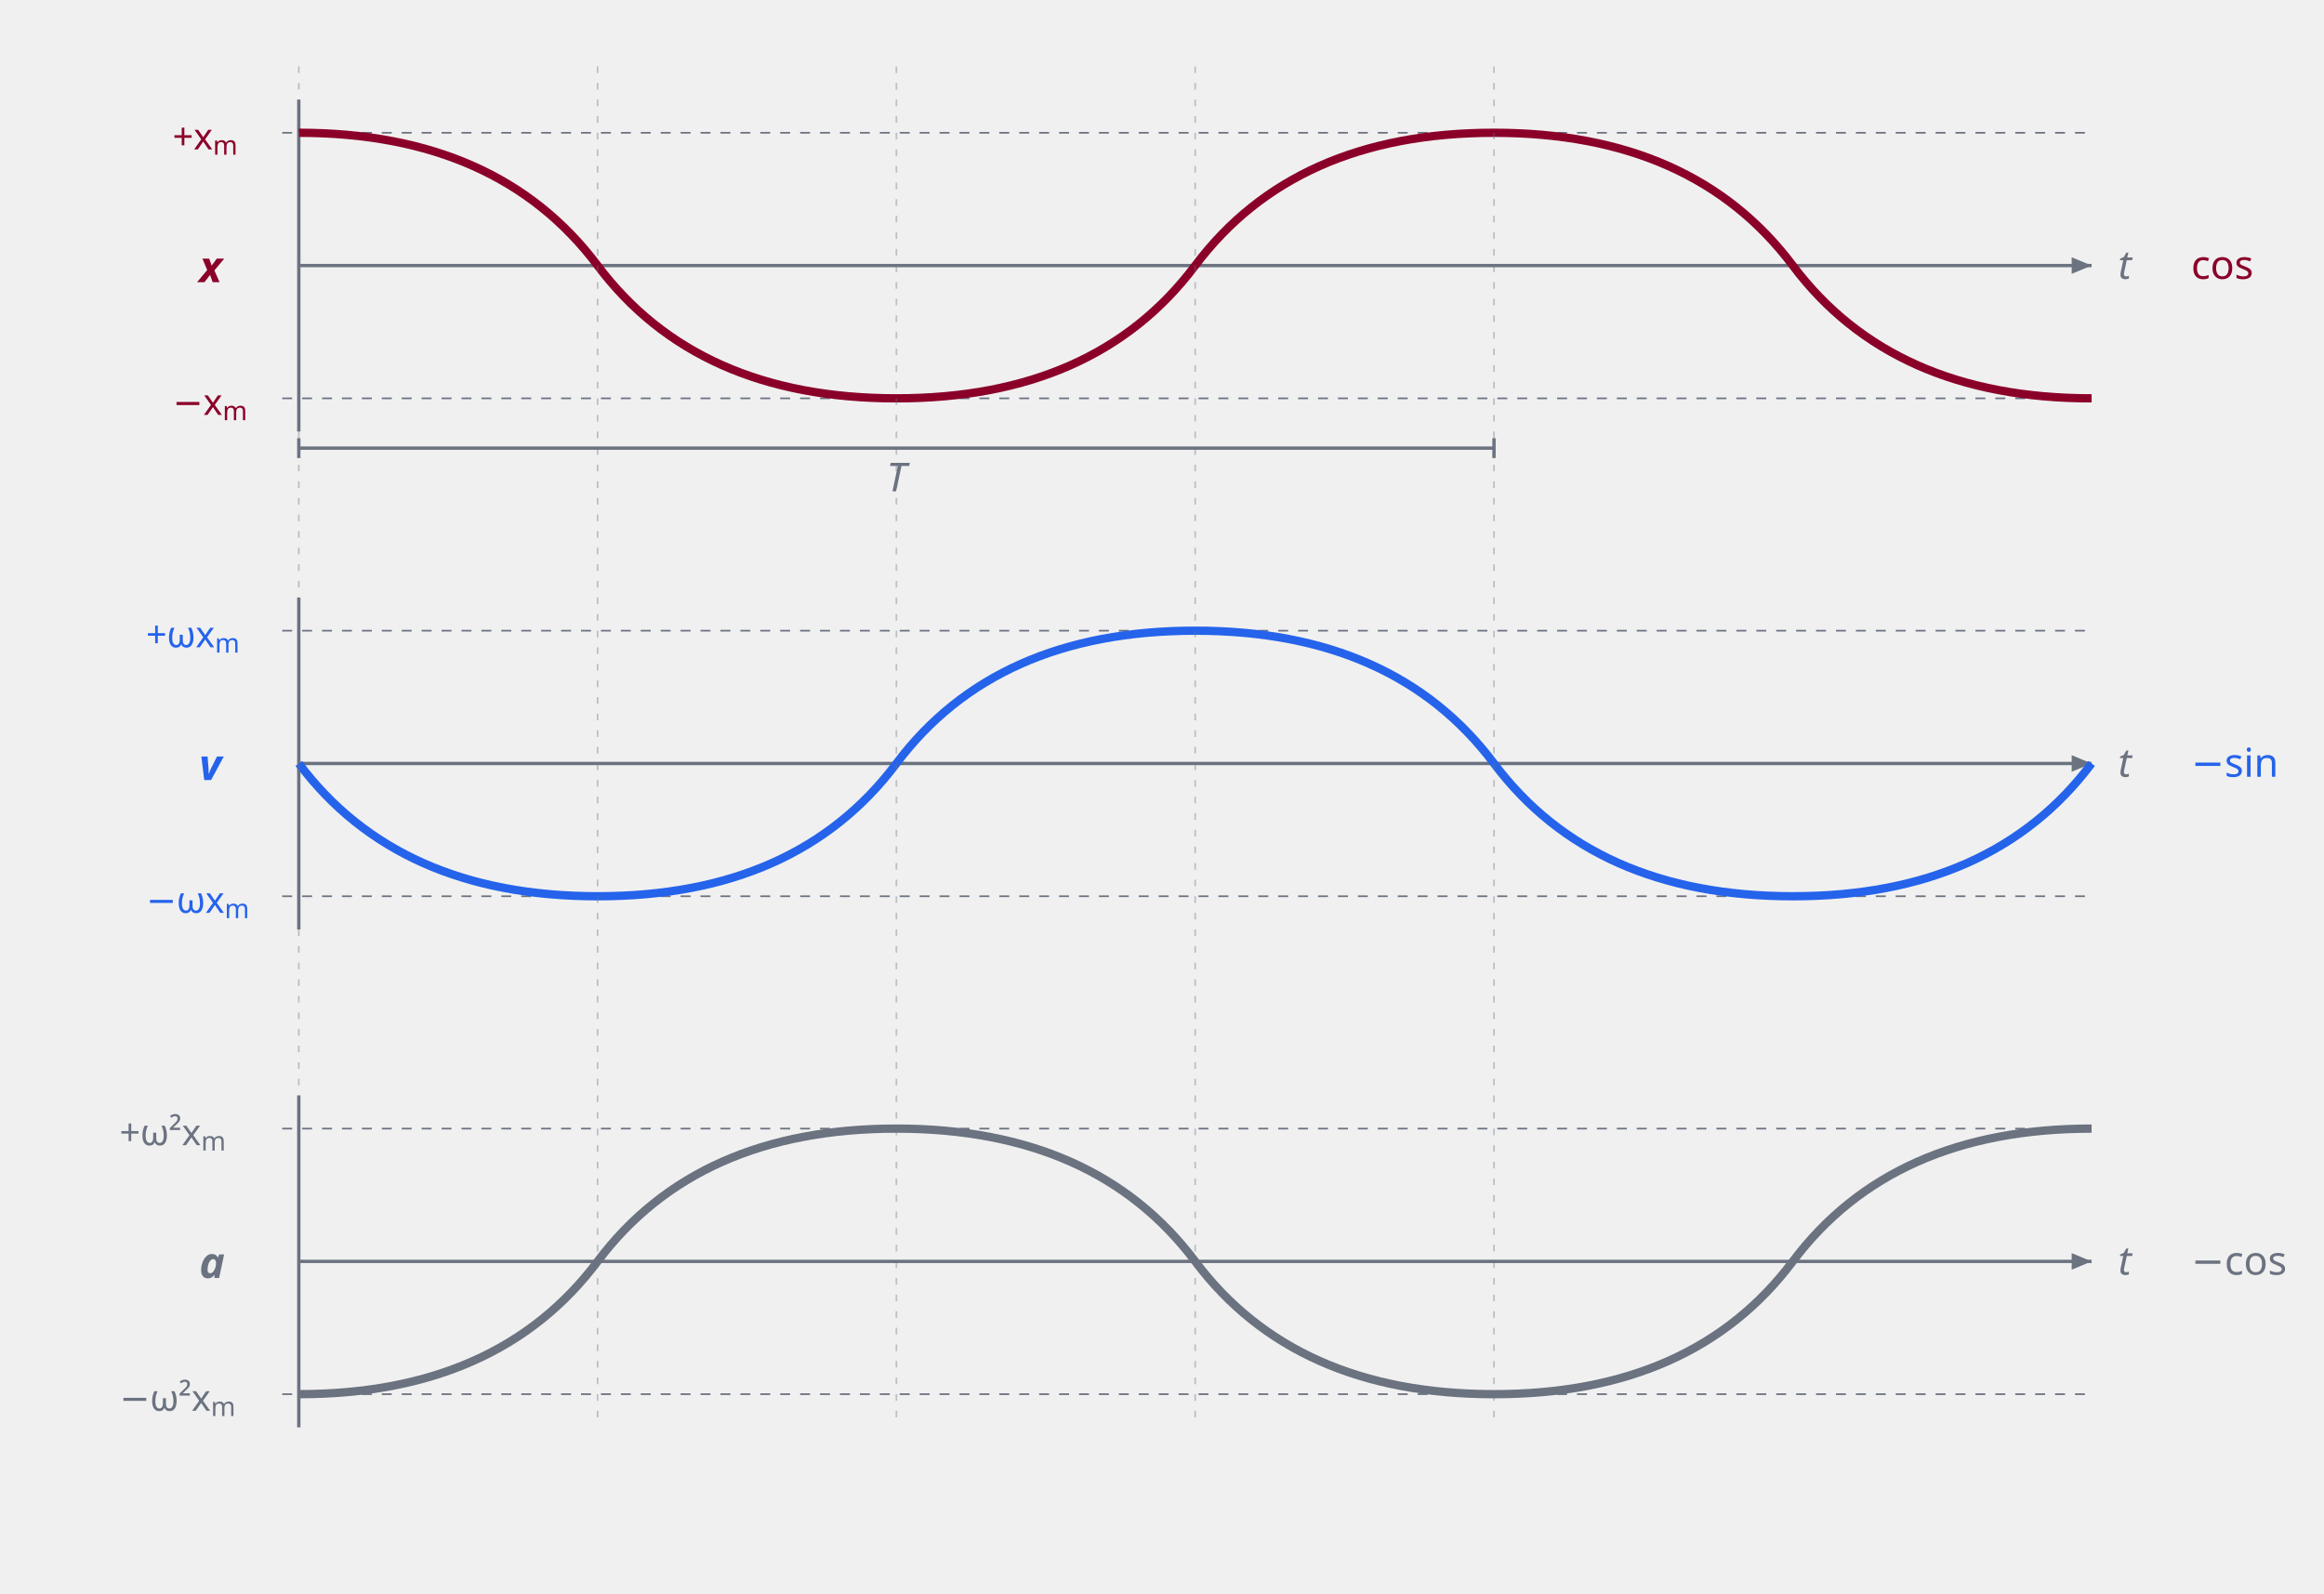
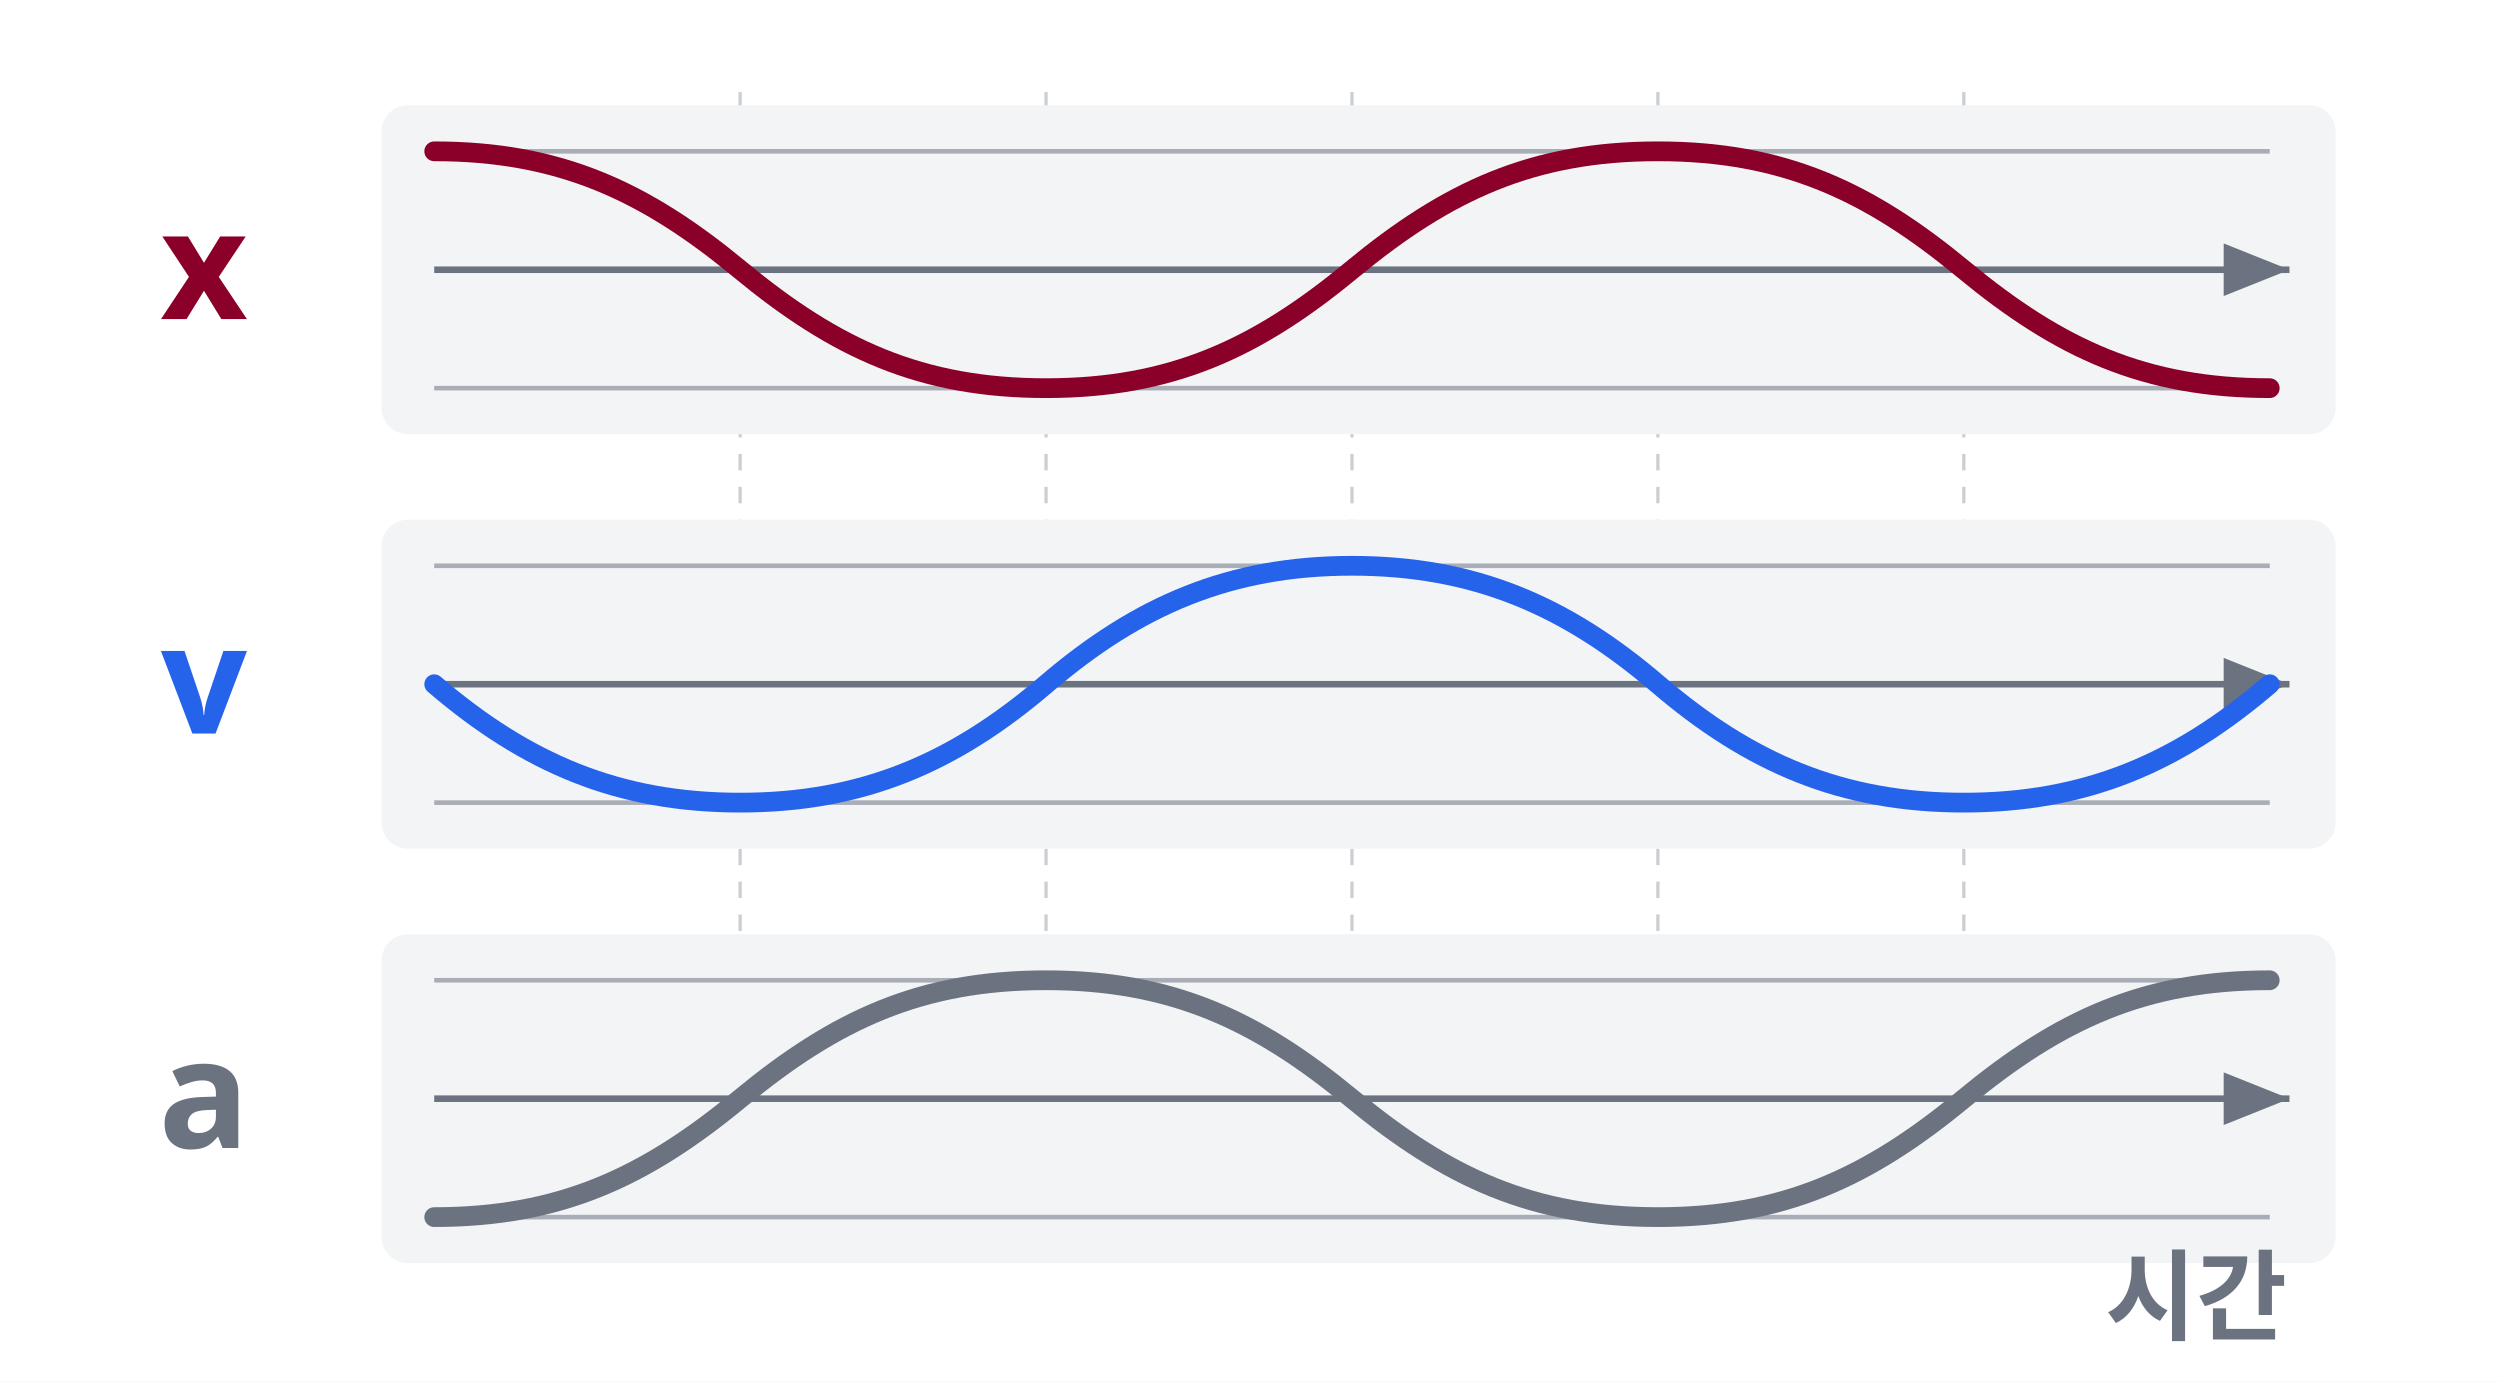
- <svg xmlns="http://www.w3.org/2000/svg" viewBox="0 0 700 480" font-family="sans-serif">
+ <svg xmlns="http://www.w3.org/2000/svg" viewBox="0 0 760 420" font-family="sans-serif">
  <defs>
-     <marker id="axArrow" markerWidth="6" markerHeight="5" refX="6" refY="2.5" orient="auto">
-       <path d="M0,0 L6,2.5 L0,5 Z" fill="#6B7280" />
+     <marker id="axisArrowXva" markerWidth="10" markerHeight="8" refX="10" refY="4" orient="auto">
+       <path d="M0,0 L10,4 L0,8 Z" fill="#6B7280" />
    </marker>
  </defs>
-   <g transform="translate(30,20)">
-     <line x1="60" y1="60" x2="600" y2="60" stroke="#6B7280" stroke-width="1" marker-end="url(#axArrow)" />
-     <line x1="60" y1="10" x2="60" y2="110" stroke="#6B7280" stroke-width="1" />
-     <text x="608" y="64" font-size="12" fill="#6B7280" font-style="italic">t</text>
-     <text x="30" y="65" font-size="13" fill="#8B0029" font-weight="bold" font-style="italic">x</text>
-     <text x="22" y="25" font-size="11" fill="#8B0029">+x<tspan baseline-shift="sub" font-size="8">m</tspan>
-     </text>
-     <text x="22" y="105" font-size="11" fill="#8B0029">−x<tspan baseline-shift="sub" font-size="8">m</tspan>
-     </text>
-     <line x1="55" y1="20" x2="600" y2="20" stroke="#6B7280" stroke-width="0.5" stroke-dasharray="3 3" />
-     <line x1="55" y1="100" x2="600" y2="100" stroke="#6B7280" stroke-width="0.5" stroke-dasharray="3 3" />
-     <path d="M60,20 Q120,20 150,60 Q180,100 240,100 Q300,100 330,60 Q360,20 420,20 Q480,20 510,60 Q540,100 600,100" fill="none" stroke="#8B0029" stroke-width="2.5" />
-     <line x1="60" y1="115" x2="420" y2="115" stroke="#6B7280" stroke-width="1" />
-     <line x1="60" y1="112" x2="60" y2="118" stroke="#6B7280" stroke-width="1" />
-     <line x1="420" y1="112" x2="420" y2="118" stroke="#6B7280" stroke-width="1" />
-     <text x="240" y="128" font-size="12" fill="#6B7280" text-anchor="middle" font-style="italic">T</text>
-     <text x="630" y="64" font-size="12" fill="#8B0029">cos</text>
+   <rect x="0" y="0" width="760" height="420" fill="#ffffff" />
+   <g stroke="#6B7280" stroke-width="1" stroke-dasharray="5 5" opacity="0.35">
+     <line x1="225" y1="28" x2="225" y2="342" />
+     <line x1="318" y1="28" x2="318" y2="342" />
+     <line x1="411" y1="28" x2="411" y2="342" />
+     <line x1="504" y1="28" x2="504" y2="342" />
+     <line x1="597" y1="28" x2="597" y2="342" />
  </g>
-   <g transform="translate(30,170)">
-     <line x1="60" y1="60" x2="600" y2="60" stroke="#6B7280" stroke-width="1" marker-end="url(#axArrow)" />
-     <line x1="60" y1="10" x2="60" y2="110" stroke="#6B7280" stroke-width="1" />
-     <text x="608" y="64" font-size="12" fill="#6B7280" font-style="italic">t</text>
-     <text x="30" y="65" font-size="13" fill="#2563EB" font-weight="bold" font-style="italic">v</text>
-     <text x="14" y="25" font-size="11" fill="#2563EB">+ωx<tspan baseline-shift="sub" font-size="8">m</tspan>
-     </text>
-     <text x="14" y="105" font-size="11" fill="#2563EB">−ωx<tspan baseline-shift="sub" font-size="8">m</tspan>
-     </text>
-     <line x1="55" y1="20" x2="600" y2="20" stroke="#6B7280" stroke-width="0.5" stroke-dasharray="3 3" />
-     <line x1="55" y1="100" x2="600" y2="100" stroke="#6B7280" stroke-width="0.5" stroke-dasharray="3 3" />
-     <path d="M60,60 Q90,100 150,100 Q210,100 240,60 Q270,20 330,20 Q390,20 420,60 Q450,100 510,100 Q570,100 600,60" fill="none" stroke="#2563EB" stroke-width="2.5" />
-     <text x="630" y="64" font-size="12" fill="#2563EB">−sin</text>
+   <g>
+     <rect x="116" y="32" width="594" height="100" rx="8" fill="#F3F4F6" />
+     <rect x="116" y="158" width="594" height="100" rx="8" fill="#F3F4F6" />
+     <rect x="116" y="284" width="594" height="100" rx="8" fill="#F3F4F6" />
  </g>
-   <g transform="translate(30,320)">
-     <line x1="60" y1="60" x2="600" y2="60" stroke="#6B7280" stroke-width="1" marker-end="url(#axArrow)" />
-     <line x1="60" y1="10" x2="60" y2="110" stroke="#6B7280" stroke-width="1" />
-     <text x="608" y="64" font-size="12" fill="#6B7280" font-style="italic">t</text>
-     <text x="30" y="65" font-size="13" fill="#6B7280" font-weight="bold" font-style="italic">a</text>
-     <text x="6" y="25" font-size="11" fill="#6B7280">+ω²x<tspan baseline-shift="sub" font-size="8">m</tspan>
-     </text>
-     <text x="6" y="105" font-size="11" fill="#6B7280">−ω²x<tspan baseline-shift="sub" font-size="8">m</tspan>
-     </text>
-     <line x1="55" y1="20" x2="600" y2="20" stroke="#6B7280" stroke-width="0.5" stroke-dasharray="3 3" />
-     <line x1="55" y1="100" x2="600" y2="100" stroke="#6B7280" stroke-width="0.5" stroke-dasharray="3 3" />
-     <path d="M60,100 Q120,100 150,60 Q180,20 240,20 Q300,20 330,60 Q360,100 420,100 Q480,100 510,60 Q540,20 600,20" fill="none" stroke="#6B7280" stroke-width="2.5" />
-     <text x="630" y="64" font-size="12" fill="#6B7280">−cos</text>
+   <g stroke="#6B7280" stroke-width="2" marker-end="url(#axisArrowXva)">
+     <line x1="132" y1="82" x2="696" y2="82" />
+     <line x1="132" y1="208" x2="696" y2="208" />
+     <line x1="132" y1="334" x2="696" y2="334" />
  </g>
-   <g transform="translate(30,0)">
-     <line x1="60" y1="20" x2="60" y2="430" stroke="#6B7280" stroke-width="0.5" stroke-dasharray="2 3" opacity="0.4" />
-     <line x1="150" y1="20" x2="150" y2="430" stroke="#6B7280" stroke-width="0.5" stroke-dasharray="2 3" opacity="0.4" />
-     <line x1="240" y1="20" x2="240" y2="430" stroke="#6B7280" stroke-width="0.5" stroke-dasharray="2 3" opacity="0.4" />
-     <line x1="330" y1="20" x2="330" y2="430" stroke="#6B7280" stroke-width="0.5" stroke-dasharray="2 3" opacity="0.4" />
-     <line x1="420" y1="20" x2="420" y2="430" stroke="#6B7280" stroke-width="0.5" stroke-dasharray="2 3" opacity="0.4" />
+   <g stroke="#6B7280" stroke-width="1.4" opacity="0.55">
+     <line x1="132" y1="46" x2="690" y2="46" />
+     <line x1="132" y1="118" x2="690" y2="118" />
+     <line x1="132" y1="172" x2="690" y2="172" />
+     <line x1="132" y1="244" x2="690" y2="244" />
+     <line x1="132" y1="298" x2="690" y2="298" />
+     <line x1="132" y1="370" x2="690" y2="370" />
  </g>
+   <path d="M132,46 C170,46 196,58 225,82 C254,106 280,118 318,118 C356,118 382,106 411,82 C440,58 466,46 504,46 C542,46 568,58 597,82 C626,106 652,118 690,118" fill="none" stroke="#8B0029" stroke-width="6" stroke-linecap="round" />
+   <path d="M132,208 C160,232 188,244 225,244 C262,244 290,232 318,208 C346,184 374,172 411,172 C448,172 476,184 504,208 C532,232 560,244 597,244 C634,244 662,232 690,208" fill="none" stroke="#2563EB" stroke-width="6" stroke-linecap="round" />
+   <path d="M132,370 C170,370 196,358 225,334 C254,310 280,298 318,298 C356,298 382,310 411,334 C440,358 466,370 504,370 C542,370 568,358 597,334 C626,310 652,298 690,298" fill="none" stroke="#6B7280" stroke-width="6" stroke-linecap="round" />
+   <g font-size="46" font-weight="700" text-anchor="middle">
+     <text x="62" y="97" fill="#8B0029">x</text>
+     <text x="62" y="223" fill="#2563EB">v</text>
+     <text x="62" y="349" fill="#6B7280">a</text>
+   </g>
+   <text x="640" y="405" font-size="30" font-weight="700" fill="#6B7280">시간</text>
</svg>
